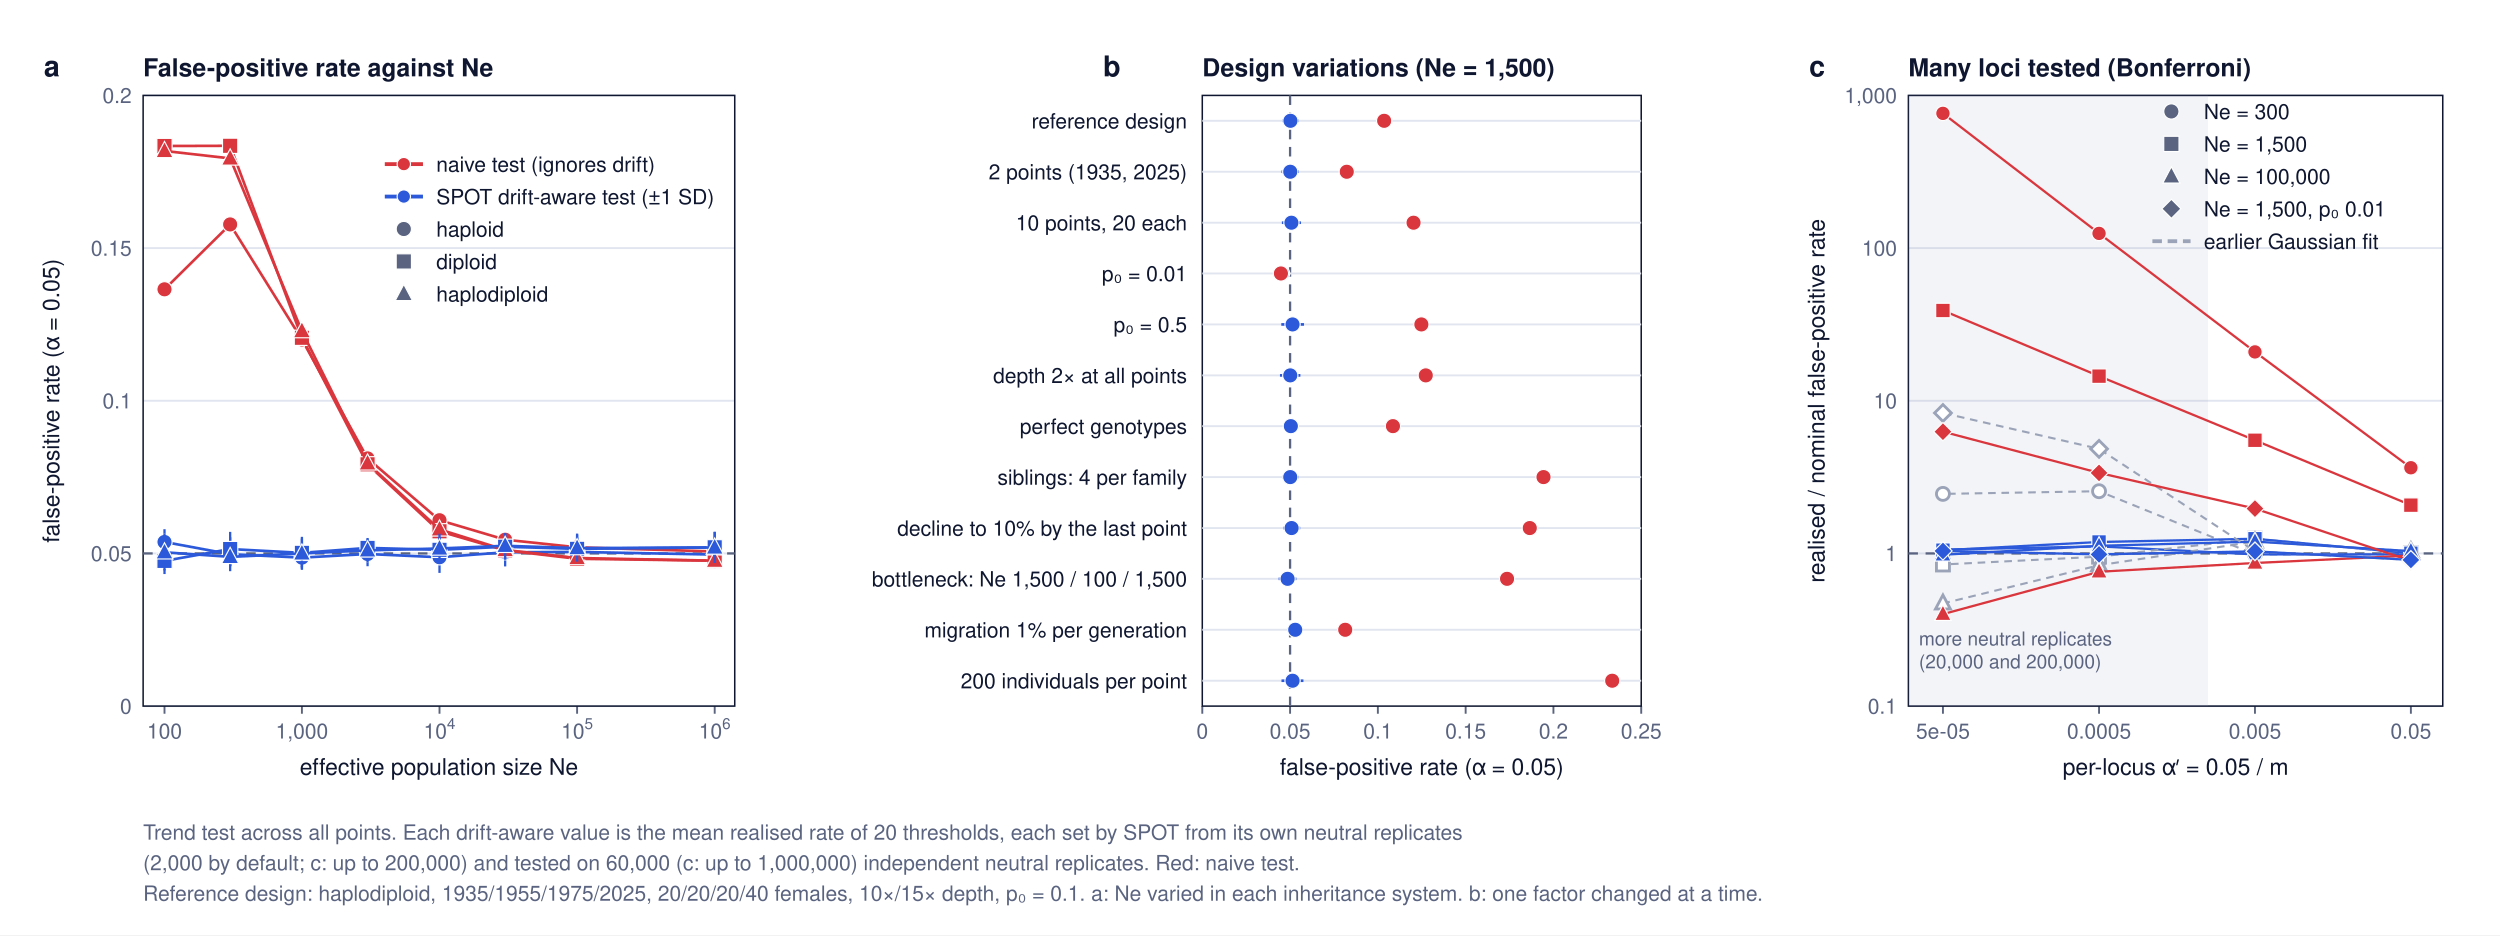
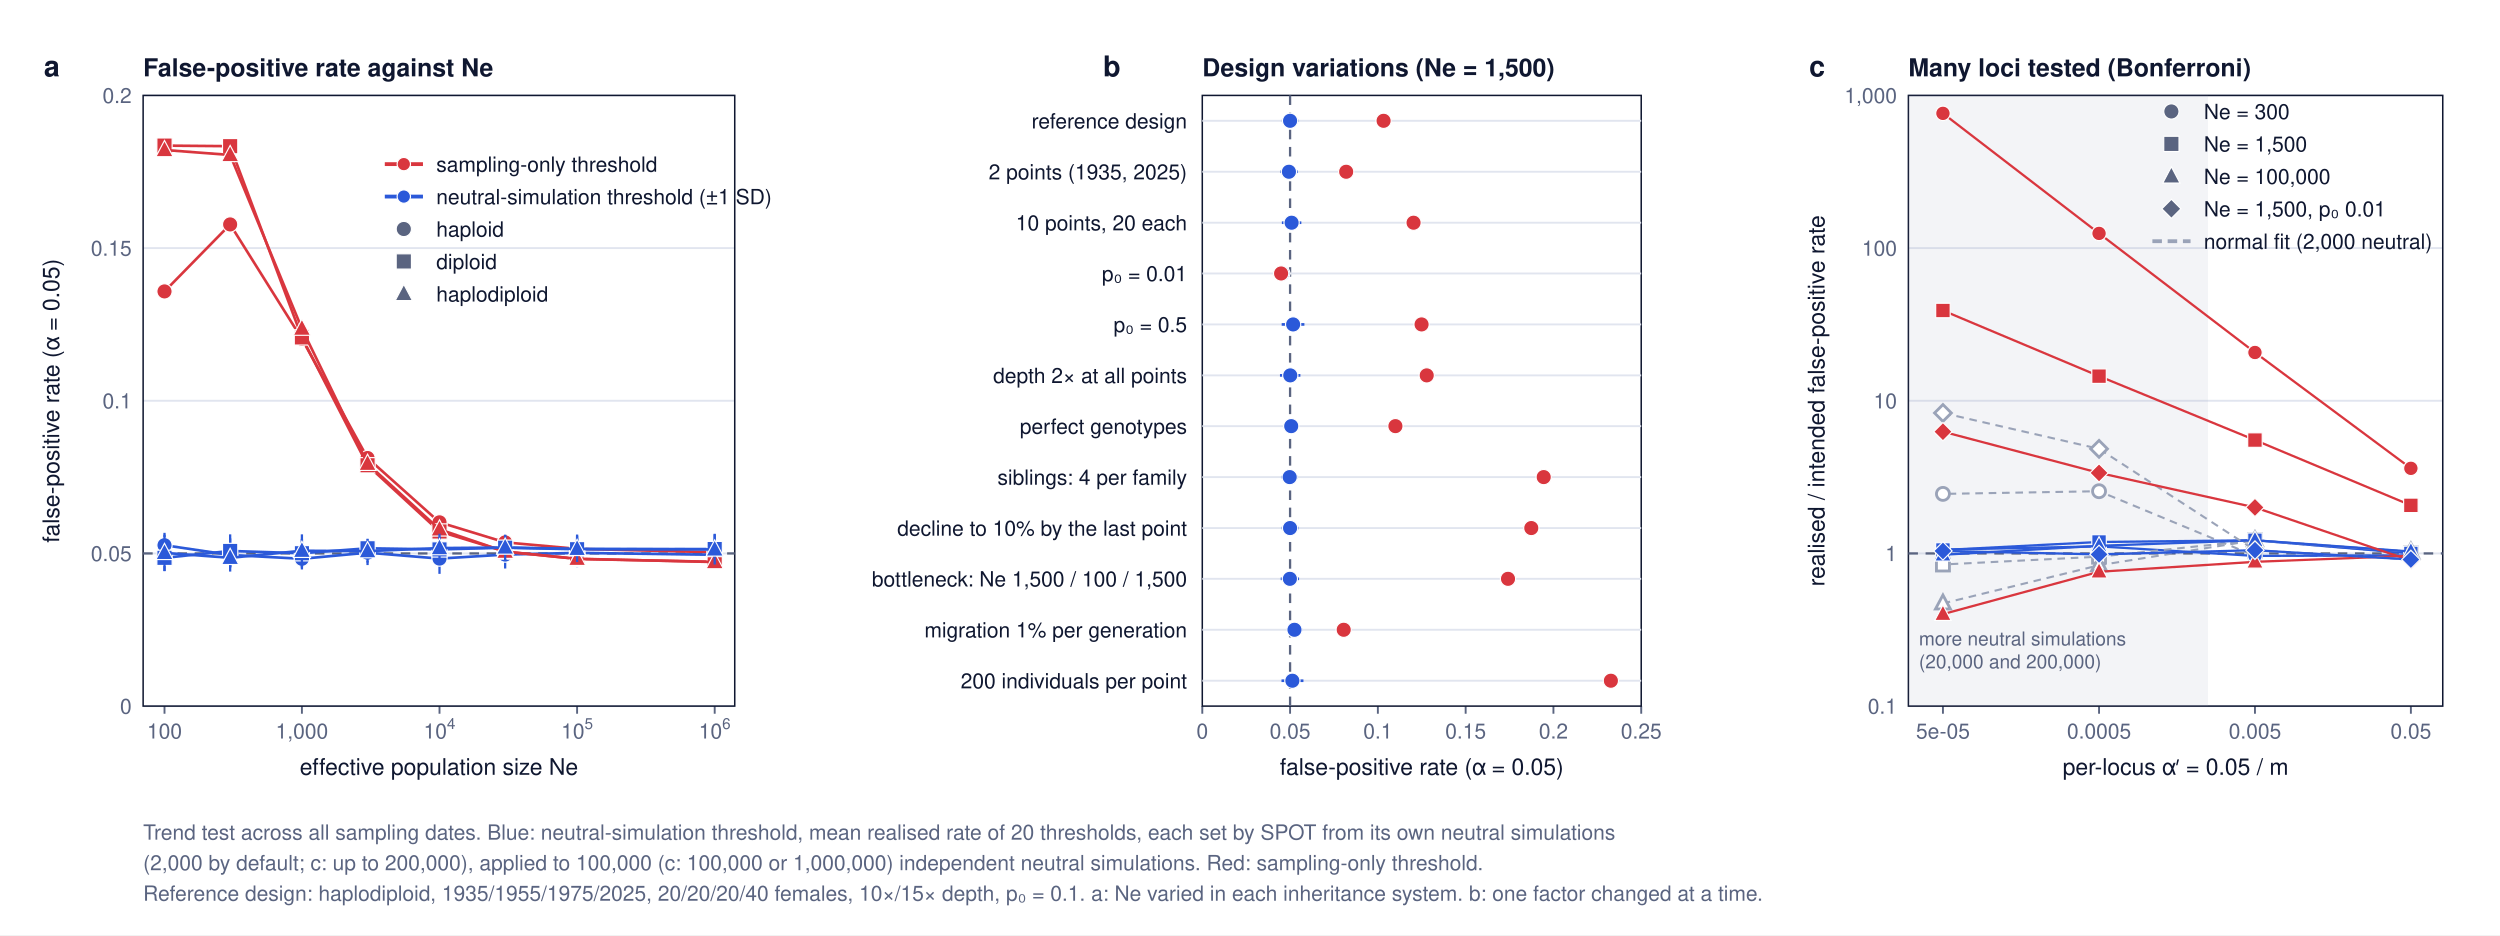
<svg xmlns="http://www.w3.org/2000/svg" width="1310" height="490" viewBox="0 0 1310 490" font-family="Helvetica,Arial,sans-serif">
  <defs>
    <g id="m0">
      <circle r="4" fill="#D9363E" stroke="#fff" stroke-width="0.6" />
    </g>
    <g id="m1">
      <circle r="4" fill="#2B59D9" stroke="#fff" stroke-width="0.6" />
    </g>
    <g id="m2">
      <rect x="-4" y="-4" width="8" height="8" fill="#D9363E" stroke="#fff" stroke-width="0.6" />
    </g>
    <g id="m3">
      <rect x="-4" y="-4" width="8" height="8" fill="#2B59D9" stroke="#fff" stroke-width="0.6" />
    </g>
    <g id="m4">
      <path d="M0 -5L4.5 3.5H-4.5Z" fill="#D9363E" stroke="#fff" stroke-width="0.6" />
    </g>
    <g id="m5">
      <path d="M0 -5L4.5 3.5H-4.5Z" fill="#2B59D9" stroke="#fff" stroke-width="0.6" />
    </g>
    <g id="m6">
      <circle r="3.5" fill="#D9363E" stroke="#fff" stroke-width="0.6" />
    </g>
    <g id="m7">
      <circle r="3.5" fill="#2B59D9" stroke="#fff" stroke-width="0.6" />
    </g>
    <g id="m8">
      <circle r="4" fill="#5A6480" stroke="#fff" stroke-width="0.6" />
    </g>
    <g id="m9">
      <rect x="-4" y="-4" width="8" height="8" fill="#5A6480" stroke="#fff" stroke-width="0.6" />
    </g>
    <g id="m10">
      <path d="M0 -5L4.5 3.5H-4.5Z" fill="#5A6480" stroke="#fff" stroke-width="0.6" />
    </g>
    <g id="m11">
      <circle r="3.4" fill="#fff" stroke="#9AA3B8" stroke-width="1.5" />
    </g>
    <g id="m12">
      <circle r="3.8" fill="#D9363E" stroke="#fff" stroke-width="0.6" />
    </g>
    <g id="m13">
      <circle r="3.8" fill="#2B59D9" stroke="#fff" stroke-width="0.6" />
    </g>
    <g id="m14">
      <rect x="-3.4" y="-3.4" width="6.8" height="6.8" fill="#fff" stroke="#9AA3B8" stroke-width="1.5" />
    </g>
    <g id="m15">
      <rect x="-3.8" y="-3.8" width="7.6" height="7.6" fill="#D9363E" stroke="#fff" stroke-width="0.6" />
    </g>
    <g id="m16">
      <rect x="-3.8" y="-3.8" width="7.6" height="7.6" fill="#2B59D9" stroke="#fff" stroke-width="0.6" />
    </g>
    <g id="m17">
      <path d="M0 -4.4L3.9 2.9H-3.9Z" fill="#fff" stroke="#9AA3B8" stroke-width="1.5" />
    </g>
    <g id="m18">
      <path d="M0 -4.8L4.3 3.3H-4.3Z" fill="#D9363E" stroke="#fff" stroke-width="0.6" />
    </g>
    <g id="m19">
      <path d="M0 -4.8L4.3 3.3H-4.3Z" fill="#2B59D9" stroke="#fff" stroke-width="0.6" />
    </g>
    <g id="m20">
      <path d="M0 -4.4L4.4 0L0 4.4L-4.4 0Z" fill="#fff" stroke="#9AA3B8" stroke-width="1.5" />
    </g>
    <g id="m21">
      <path d="M0 -4.8L4.8 0L0 4.8L-4.8 0Z" fill="#D9363E" stroke="#fff" stroke-width="0.6" />
    </g>
    <g id="m22">
      <path d="M0 -4.8L4.8 0L0 4.8L-4.8 0Z" fill="#2B59D9" stroke="#fff" stroke-width="0.6" />
    </g>
    <g id="m23">
      <path d="M0 -5L5 0L0 5L-5 0Z" fill="#5A6480" stroke="#fff" stroke-width="0.6" />
    </g>
  </defs>
  <rect width="1310" height="490" fill="#fff" />
  <text x="75.0" y="40.0" font-size="13" text-anchor="start" fill="#0F1730" font-weight="600">False-positive rate against Ne</text>
  <text x="23.0" y="40.0" font-size="15" text-anchor="start" fill="#0F1730" font-weight="700">a</text>
  <line x1="75" x2="385" y1="370.0" y2="370.0" stroke="#E1E5EF" />
  <text x="69" y="374.0" font-size="11" text-anchor="end" fill="#5A6480">0</text>
  <line x1="75" x2="385" y1="290.0" y2="290.0" stroke="#E1E5EF" />
  <text x="69" y="294.0" font-size="11" text-anchor="end" fill="#5A6480">0.05</text>
  <line x1="75" x2="385" y1="210.0" y2="210.0" stroke="#E1E5EF" />
  <text x="69" y="214.0" font-size="11" text-anchor="end" fill="#5A6480">0.1</text>
  <line x1="75" x2="385" y1="130.0" y2="130.0" stroke="#E1E5EF" />
  <text x="69" y="134.0" font-size="11" text-anchor="end" fill="#5A6480">0.15</text>
  <line x1="75" x2="385" y1="50.0" y2="50.0" stroke="#E1E5EF" />
  <text x="69" y="54.0" font-size="11" text-anchor="end" fill="#5A6480">0.2</text>
  <line x1="86.2" x2="86.2" y1="370" y2="374" stroke="#5A6480" />
  <text x="86.2" y="387" font-size="11" text-anchor="middle" fill="#5A6480">100</text>
  <line x1="158.2" x2="158.2" y1="370" y2="374" stroke="#5A6480" />
  <text x="158.2" y="387" font-size="11" text-anchor="middle" fill="#5A6480">1,000</text>
  <line x1="230.3" x2="230.3" y1="370" y2="374" stroke="#5A6480" />
  <text x="230.3" y="387" font-size="11" text-anchor="middle" fill="#5A6480">10<tspan dy="-5" font-size="8">4</tspan>
  </text>
  <line x1="302.4" x2="302.4" y1="370" y2="374" stroke="#5A6480" />
  <text x="302.4" y="387" font-size="11" text-anchor="middle" fill="#5A6480">10<tspan dy="-5" font-size="8">5</tspan>
  </text>
  <line x1="374.5" x2="374.5" y1="370" y2="374" stroke="#5A6480" />
  <text x="374.5" y="387" font-size="11" text-anchor="middle" fill="#5A6480">10<tspan dy="-5" font-size="8">6</tspan>
  </text>
  <rect x="75" y="50" width="310" height="320" fill="none" stroke="#0F1730" stroke-width=".8" />
  <text x="230.0" y="406.0" font-size="12" text-anchor="middle" fill="#0F1730">effective population size Ne</text>
  <text x="31.0" y="210.0" font-size="12" text-anchor="middle" fill="#0F1730" transform="rotate(-90 31.0 210.0)">false-positive rate (α = 0.05)</text>
  <path d="M75.0 290.0L385.0 290.0" fill="none" stroke="#5A6480" stroke-width="1.2" stroke-dasharray="5 4" stroke-opacity="1" />
-   <path d="M86.2 151.6L120.6 117.6L158.2 177.9L192.6 240.2L230.3 272.6L264.7 282.8L302.4 286.8L374.5 289.0" fill="none" stroke="#D9363E" stroke-width="1.4" stroke-opacity="1" />
-   <use href="#m0" x="86.2" y="151.6" />
+   <path d="M86.2 152.7L120.6 117.6L158.2 177.6L192.6 240.0L230.3 273.7L264.7 284.2L302.4 287.6L374.5 289.4" fill="none" stroke="#D9363E" stroke-width="1.4" stroke-opacity="1" />
+   <use href="#m0" x="86.2" y="152.7" />
  <use href="#m0" x="120.6" y="117.6" />
-   <use href="#m0" x="158.2" y="177.9" />
-   <use href="#m0" x="192.6" y="240.2" />
-   <use href="#m0" x="230.3" y="272.6" />
-   <use href="#m0" x="264.7" y="282.8" />
-   <use href="#m0" x="302.4" y="286.8" />
-   <use href="#m0" x="374.5" y="289.0" />
-   <line x1="86.2" x2="86.2" y1="290.6" y2="277.3" stroke="#2B59D9" stroke-width="1.2" />
-   <line x1="120.6" x2="120.6" y1="299.3" y2="281.5" stroke="#2B59D9" stroke-width="1.2" />
-   <line x1="158.2" x2="158.2" y1="298.0" y2="286.5" stroke="#2B59D9" stroke-width="1.2" />
-   <line x1="192.6" x2="192.6" y1="296.7" y2="284.0" stroke="#2B59D9" stroke-width="1.2" />
-   <line x1="230.3" x2="230.3" y1="300.2" y2="283.9" stroke="#2B59D9" stroke-width="1.2" />
-   <line x1="264.7" x2="264.7" y1="296.8" y2="282.0" stroke="#2B59D9" stroke-width="1.2" />
-   <line x1="302.4" x2="302.4" y1="296.8" y2="281.6" stroke="#2B59D9" stroke-width="1.2" />
-   <line x1="374.5" x2="374.5" y1="298.0" y2="283.2" stroke="#2B59D9" stroke-width="1.2" />
-   <path d="M86.2 284.0L120.6 290.4L158.2 292.2L192.6 290.3L230.3 292.0L264.7 289.4L302.4 289.2L374.5 290.6" fill="none" stroke="#2B59D9" stroke-width="1.4" stroke-opacity="1" />
-   <use href="#m1" x="86.2" y="284.0" />
-   <use href="#m1" x="120.6" y="290.4" />
-   <use href="#m1" x="158.2" y="292.2" />
-   <use href="#m1" x="192.6" y="290.3" />
-   <use href="#m1" x="230.3" y="292.0" />
-   <use href="#m1" x="264.7" y="289.4" />
-   <use href="#m1" x="302.4" y="289.2" />
-   <use href="#m1" x="374.5" y="290.6" />
-   <path d="M86.2 76.5L120.6 76.4L158.2 177.0L192.6 243.3L230.3 278.4L264.7 288.4L302.4 292.8L374.5 293.8" fill="none" stroke="#D9363E" stroke-width="1.4" stroke-opacity="1" />
-   <use href="#m2" x="86.2" y="76.5" />
-   <use href="#m2" x="120.6" y="76.4" />
-   <use href="#m2" x="158.2" y="177.0" />
-   <use href="#m2" x="192.6" y="243.3" />
-   <use href="#m2" x="230.3" y="278.4" />
-   <use href="#m2" x="264.7" y="288.4" />
-   <use href="#m2" x="302.4" y="292.8" />
-   <use href="#m2" x="374.5" y="293.8" />
-   <line x1="86.2" x2="86.2" y1="300.8" y2="287.0" stroke="#2B59D9" stroke-width="1.2" />
-   <line x1="120.6" x2="120.6" y1="296.7" y2="278.7" stroke="#2B59D9" stroke-width="1.2" />
-   <line x1="158.2" x2="158.2" y1="297.2" y2="282.2" stroke="#2B59D9" stroke-width="1.2" />
-   <line x1="192.6" x2="192.6" y1="292.2" y2="281.9" stroke="#2B59D9" stroke-width="1.2" />
-   <line x1="230.3" x2="230.3" y1="295.4" y2="280.8" stroke="#2B59D9" stroke-width="1.2" />
-   <line x1="264.7" x2="264.7" y1="293.3" y2="279.7" stroke="#2B59D9" stroke-width="1.2" />
-   <line x1="302.4" x2="302.4" y1="295.5" y2="279.6" stroke="#2B59D9" stroke-width="1.2" />
-   <line x1="374.5" x2="374.5" y1="294.9" y2="278.6" stroke="#2B59D9" stroke-width="1.2" />
-   <path d="M86.2 293.9L120.6 287.7L158.2 289.7L192.6 287.1L230.3 288.1L264.7 286.5L302.4 287.6L374.5 286.8" fill="none" stroke="#2B59D9" stroke-width="1.4" stroke-opacity="1" />
-   <use href="#m3" x="86.2" y="293.9" />
-   <use href="#m3" x="120.6" y="287.7" />
-   <use href="#m3" x="158.2" y="289.7" />
-   <use href="#m3" x="192.6" y="287.1" />
-   <use href="#m3" x="230.3" y="288.1" />
-   <use href="#m3" x="264.7" y="286.5" />
-   <use href="#m3" x="302.4" y="287.6" />
-   <use href="#m3" x="374.5" y="286.8" />
-   <path d="M86.2 79.1L120.6 83.0L158.2 173.5L192.6 242.8L230.3 277.4L264.7 288.2L302.4 292.4L374.5 293.8" fill="none" stroke="#D9363E" stroke-width="1.4" stroke-opacity="1" />
-   <use href="#m4" x="86.2" y="79.1" />
-   <use href="#m4" x="120.6" y="83.0" />
-   <use href="#m4" x="158.2" y="173.5" />
-   <use href="#m4" x="192.6" y="242.8" />
+   <use href="#m0" x="158.2" y="177.6" />
+   <use href="#m0" x="192.6" y="240.0" />
+   <use href="#m0" x="230.3" y="273.7" />
+   <use href="#m0" x="264.7" y="284.2" />
+   <use href="#m0" x="302.4" y="287.6" />
+   <use href="#m0" x="374.5" y="289.4" />
+   <line x1="86.2" x2="86.2" y1="292.2" y2="279.2" stroke="#2B59D9" stroke-width="1.2" />
+   <line x1="120.6" x2="120.6" y1="299.5" y2="282.1" stroke="#2B59D9" stroke-width="1.2" />
+   <line x1="158.2" x2="158.2" y1="298.4" y2="287.2" stroke="#2B59D9" stroke-width="1.2" />
+   <line x1="192.6" x2="192.6" y1="296.1" y2="283.1" stroke="#2B59D9" stroke-width="1.2" />
+   <line x1="230.3" x2="230.3" y1="300.7" y2="284.6" stroke="#2B59D9" stroke-width="1.2" />
+   <line x1="264.7" x2="264.7" y1="297.9" y2="283.3" stroke="#2B59D9" stroke-width="1.2" />
+   <line x1="302.4" x2="302.4" y1="297.2" y2="282.1" stroke="#2B59D9" stroke-width="1.2" />
+   <line x1="374.5" x2="374.5" y1="298.1" y2="283.4" stroke="#2B59D9" stroke-width="1.2" />
+   <path d="M86.2 285.7L120.6 290.8L158.2 292.8L192.6 289.6L230.3 292.7L264.7 290.6L302.4 289.7L374.5 290.7" fill="none" stroke="#2B59D9" stroke-width="1.4" stroke-opacity="1" />
+   <use href="#m1" x="86.2" y="285.7" />
+   <use href="#m1" x="120.6" y="290.8" />
+   <use href="#m1" x="158.2" y="292.8" />
+   <use href="#m1" x="192.6" y="289.6" />
+   <use href="#m1" x="230.3" y="292.7" />
+   <use href="#m1" x="264.7" y="290.6" />
+   <use href="#m1" x="302.4" y="289.7" />
+   <use href="#m1" x="374.5" y="290.7" />
+   <path d="M86.2 76.3L120.6 76.6L158.2 176.8L192.6 243.8L230.3 278.5L264.7 289.0L302.4 292.9L374.5 294.4" fill="none" stroke="#D9363E" stroke-width="1.4" stroke-opacity="1" />
+   <use href="#m2" x="86.2" y="76.3" />
+   <use href="#m2" x="120.6" y="76.6" />
+   <use href="#m2" x="158.2" y="176.8" />
+   <use href="#m2" x="192.6" y="243.8" />
+   <use href="#m2" x="230.3" y="278.5" />
+   <use href="#m2" x="264.7" y="289.0" />
+   <use href="#m2" x="302.4" y="292.9" />
+   <use href="#m2" x="374.5" y="294.4" />
+   <line x1="86.2" x2="86.2" y1="299.3" y2="285.3" stroke="#2B59D9" stroke-width="1.2" />
+   <line x1="120.6" x2="120.6" y1="297.4" y2="280.0" stroke="#2B59D9" stroke-width="1.2" />
+   <line x1="158.2" x2="158.2" y1="297.4" y2="282.4" stroke="#2B59D9" stroke-width="1.2" />
+   <line x1="192.6" x2="192.6" y1="292.4" y2="282.3" stroke="#2B59D9" stroke-width="1.2" />
+   <line x1="230.3" x2="230.3" y1="295.0" y2="280.8" stroke="#2B59D9" stroke-width="1.2" />
+   <line x1="264.7" x2="264.7" y1="293.6" y2="280.3" stroke="#2B59D9" stroke-width="1.2" />
+   <line x1="302.4" x2="302.4" y1="295.5" y2="280.1" stroke="#2B59D9" stroke-width="1.2" />
+   <line x1="374.5" x2="374.5" y1="295.7" y2="279.7" stroke="#2B59D9" stroke-width="1.2" />
+   <path d="M86.2 292.3L120.6 288.7L158.2 289.9L192.6 287.3L230.3 287.9L264.7 287.0L302.4 287.8L374.5 287.7" fill="none" stroke="#2B59D9" stroke-width="1.4" stroke-opacity="1" />
+   <use href="#m3" x="86.2" y="292.3" />
+   <use href="#m3" x="120.6" y="288.7" />
+   <use href="#m3" x="158.2" y="289.9" />
+   <use href="#m3" x="192.6" y="287.3" />
+   <use href="#m3" x="230.3" y="287.9" />
+   <use href="#m3" x="264.7" y="287.0" />
+   <use href="#m3" x="302.4" y="287.8" />
+   <use href="#m3" x="374.5" y="287.7" />
+   <path d="M86.2 78.6L120.6 81.2L158.2 172.2L192.6 243.0L230.3 277.4L264.7 289.1L302.4 292.8L374.5 294.5" fill="none" stroke="#D9363E" stroke-width="1.4" stroke-opacity="1" />
+   <use href="#m4" x="86.2" y="78.6" />
+   <use href="#m4" x="120.6" y="81.2" />
+   <use href="#m4" x="158.2" y="172.2" />
+   <use href="#m4" x="192.6" y="243.0" />
  <use href="#m4" x="230.3" y="277.4" />
-   <use href="#m4" x="264.7" y="288.2" />
-   <use href="#m4" x="302.4" y="292.4" />
-   <use href="#m4" x="374.5" y="293.8" />
-   <line x1="86.2" x2="86.2" y1="298.9" y2="279.8" stroke="#2B59D9" stroke-width="1.2" />
-   <line x1="120.6" x2="120.6" y1="296.7" y2="286.9" stroke="#2B59D9" stroke-width="1.2" />
-   <line x1="158.2" x2="158.2" y1="298.6" y2="281.3" stroke="#2B59D9" stroke-width="1.2" />
-   <line x1="192.6" x2="192.6" y1="294.5" y2="282.4" stroke="#2B59D9" stroke-width="1.2" />
-   <line x1="230.3" x2="230.3" y1="295.2" y2="279.7" stroke="#2B59D9" stroke-width="1.2" />
-   <line x1="264.7" x2="264.7" y1="292.7" y2="279.3" stroke="#2B59D9" stroke-width="1.2" />
-   <line x1="302.4" x2="302.4" y1="294.3" y2="280.1" stroke="#2B59D9" stroke-width="1.2" />
-   <line x1="374.5" x2="374.5" y1="295.0" y2="278.8" stroke="#2B59D9" stroke-width="1.2" />
-   <path d="M86.2 289.4L120.6 291.8L158.2 290.0L192.6 288.4L230.3 287.4L264.7 286.0L302.4 287.2L374.5 286.9" fill="none" stroke="#2B59D9" stroke-width="1.4" stroke-opacity="1" />
-   <use href="#m5" x="86.2" y="289.4" />
-   <use href="#m5" x="120.6" y="291.8" />
-   <use href="#m5" x="158.2" y="290.0" />
-   <use href="#m5" x="192.6" y="288.4" />
-   <use href="#m5" x="230.3" y="287.4" />
-   <use href="#m5" x="264.7" y="286.0" />
-   <use href="#m5" x="302.4" y="287.2" />
-   <use href="#m5" x="374.5" y="286.9" />
+   <use href="#m4" x="264.7" y="289.1" />
+   <use href="#m4" x="302.4" y="292.8" />
+   <use href="#m4" x="374.5" y="294.5" />
+   <line x1="86.2" x2="86.2" y1="299.2" y2="280.2" stroke="#2B59D9" stroke-width="1.2" />
+   <line x1="120.6" x2="120.6" y1="297.2" y2="287.4" stroke="#2B59D9" stroke-width="1.2" />
+   <line x1="158.2" x2="158.2" y1="297.2" y2="280.0" stroke="#2B59D9" stroke-width="1.2" />
+   <line x1="192.6" x2="192.6" y1="294.8" y2="282.7" stroke="#2B59D9" stroke-width="1.2" />
+   <line x1="230.3" x2="230.3" y1="294.7" y2="279.7" stroke="#2B59D9" stroke-width="1.2" />
+   <line x1="264.7" x2="264.7" y1="293.5" y2="280.2" stroke="#2B59D9" stroke-width="1.2" />
+   <line x1="302.4" x2="302.4" y1="294.5" y2="280.7" stroke="#2B59D9" stroke-width="1.2" />
+   <line x1="374.5" x2="374.5" y1="295.8" y2="280.0" stroke="#2B59D9" stroke-width="1.2" />
+   <path d="M86.2 289.7L120.6 292.3L158.2 288.6L192.6 288.8L230.3 287.2L264.7 286.9L302.4 287.6L374.5 287.9" fill="none" stroke="#2B59D9" stroke-width="1.4" stroke-opacity="1" />
+   <use href="#m5" x="86.2" y="289.7" />
+   <use href="#m5" x="120.6" y="292.3" />
+   <use href="#m5" x="158.2" y="288.6" />
+   <use href="#m5" x="192.6" y="288.8" />
+   <use href="#m5" x="230.3" y="287.2" />
+   <use href="#m5" x="264.7" y="286.9" />
+   <use href="#m5" x="302.4" y="287.6" />
+   <use href="#m5" x="374.5" y="287.9" />
  <line x1="201.634" x2="221.634" y1="86" y2="86" stroke="#D9363E" stroke-width="2" />
  <use href="#m6" x="211.6" y="86.0" />
-   <text x="228.6" y="90.0" font-size="11" text-anchor="start" fill="#0F1730">naive test (ignores drift)</text>
+   <text x="228.6" y="90.0" font-size="11" text-anchor="start" fill="#0F1730">sampling-only threshold</text>
  <line x1="201.634" x2="221.634" y1="103" y2="103" stroke="#2B59D9" stroke-width="2" />
  <use href="#m7" x="211.6" y="103.0" />
-   <text x="228.6" y="107.0" font-size="11" text-anchor="start" fill="#0F1730">SPOT drift-aware test (±1 SD)</text>
+   <text x="228.6" y="107.0" font-size="11" text-anchor="start" fill="#0F1730">neutral-simulation threshold (±1 SD)</text>
  <use href="#m8" x="211.6" y="120.0" />
  <text x="228.6" y="124.0" font-size="11" text-anchor="start" fill="#0F1730">haploid</text>
  <use href="#m9" x="211.6" y="137.0" />
  <text x="228.6" y="141.0" font-size="11" text-anchor="start" fill="#0F1730">diploid</text>
  <use href="#m10" x="211.6" y="154.0" />
  <text x="228.6" y="158.0" font-size="11" text-anchor="start" fill="#0F1730">haplodiploid</text>
  <text x="630.0" y="40.0" font-size="13" text-anchor="start" fill="#0F1730" font-weight="600">Design variations (Ne = 1,500)</text>
  <text x="578.0" y="40.0" font-size="15" text-anchor="start" fill="#0F1730" font-weight="700">b</text>
  <line x1="630.0" x2="630.0" y1="370" y2="374" stroke="#5A6480" />
  <text x="630.0" y="387" font-size="11" text-anchor="middle" fill="#5A6480">0</text>
  <line x1="676.0" x2="676.0" y1="370" y2="374" stroke="#5A6480" />
  <text x="676.0" y="387" font-size="11" text-anchor="middle" fill="#5A6480">0.05</text>
  <line x1="722.0" x2="722.0" y1="370" y2="374" stroke="#5A6480" />
  <text x="722.0" y="387" font-size="11" text-anchor="middle" fill="#5A6480">0.1</text>
  <line x1="768.0" x2="768.0" y1="370" y2="374" stroke="#5A6480" />
  <text x="768.0" y="387" font-size="11" text-anchor="middle" fill="#5A6480">0.15</text>
  <line x1="814.0" x2="814.0" y1="370" y2="374" stroke="#5A6480" />
  <text x="814.0" y="387" font-size="11" text-anchor="middle" fill="#5A6480">0.2</text>
  <line x1="860.0" x2="860.0" y1="370" y2="374" stroke="#5A6480" />
  <text x="860.0" y="387" font-size="11" text-anchor="middle" fill="#5A6480">0.25</text>
  <rect x="630" y="50" width="230" height="320" fill="none" stroke="#0F1730" stroke-width=".8" />
  <text x="745.0" y="406.0" font-size="12" text-anchor="middle" fill="#0F1730">false-positive rate (α = 0.05)</text>
  <path d="M676.0 370.0L676.0 50.0" fill="none" stroke="#5A6480" stroke-width="1.2" stroke-dasharray="5 4" stroke-opacity="1" />
  <line x1="630" x2="860" y1="63.3" y2="63.3" stroke="#E1E5EF" />
  <text x="622.0" y="67.3" font-size="11" text-anchor="end" fill="#0F1730">reference design</text>
-   <line x1="671.9" x2="680.6" y1="63.3" y2="63.3" stroke="#2B59D9" stroke-width="1.4" />
-   <use href="#m1" x="676.2" y="63.3" />
-   <use href="#m0" x="725.3" y="63.3" />
+   <line x1="671.7" x2="680.3" y1="63.3" y2="63.3" stroke="#2B59D9" stroke-width="1.4" />
+   <use href="#m1" x="676.0" y="63.3" />
+   <use href="#m0" x="725.0" y="63.3" />
  <line x1="630" x2="860" y1="90.0" y2="90.0" stroke="#E1E5EF" />
  <text x="622.0" y="94.0" font-size="11" text-anchor="end" fill="#0F1730">2 points (1935, 2025)</text>
-   <line x1="671.5" x2="680.6" y1="90.0" y2="90.0" stroke="#2B59D9" stroke-width="1.4" />
-   <use href="#m1" x="676.1" y="90.0" />
-   <use href="#m0" x="705.7" y="90.0" />
+   <line x1="670.9" x2="680.0" y1="90.0" y2="90.0" stroke="#2B59D9" stroke-width="1.4" />
+   <use href="#m1" x="675.4" y="90.0" />
+   <use href="#m0" x="705.4" y="90.0" />
  <line x1="630" x2="860" y1="116.7" y2="116.7" stroke="#E1E5EF" />
  <text x="622.0" y="120.7" font-size="11" text-anchor="end" fill="#0F1730">10 points, 20 each</text>
-   <line x1="671.7" x2="681.7" y1="116.7" y2="116.7" stroke="#2B59D9" stroke-width="1.4" />
-   <use href="#m1" x="676.7" y="116.7" />
+   <line x1="671.7" x2="681.9" y1="116.7" y2="116.7" stroke="#2B59D9" stroke-width="1.4" />
+   <use href="#m1" x="676.8" y="116.7" />
  <use href="#m0" x="740.7" y="116.7" />
  <line x1="630" x2="860" y1="143.3" y2="143.3" stroke="#E1E5EF" />
  <text x="622.0" y="147.3" font-size="11" text-anchor="end" fill="#0F1730">p₀ = 0.01</text>
-   <line x1="668.2" x2="675.4" y1="143.3" y2="143.3" stroke="#2B59D9" stroke-width="1.4" />
-   <use href="#m1" x="671.8" y="143.3" />
-   <use href="#m0" x="671.2" y="143.3" />
+   <line x1="668.3" x2="675.5" y1="143.3" y2="143.3" stroke="#2B59D9" stroke-width="1.4" />
+   <use href="#m1" x="671.9" y="143.3" />
+   <use href="#m0" x="671.3" y="143.3" />
  <line x1="630" x2="860" y1="170.0" y2="170.0" stroke="#E1E5EF" />
  <text x="622.0" y="174.0" font-size="11" text-anchor="end" fill="#0F1730">p₀ = 0.5</text>
-   <line x1="671.4" x2="683.3" y1="170.0" y2="170.0" stroke="#2B59D9" stroke-width="1.4" />
-   <use href="#m1" x="677.3" y="170.0" />
-   <use href="#m0" x="744.8" y="170.0" />
+   <line x1="671.6" x2="683.5" y1="170.0" y2="170.0" stroke="#2B59D9" stroke-width="1.4" />
+   <use href="#m1" x="677.6" y="170.0" />
+   <use href="#m0" x="744.9" y="170.0" />
  <line x1="630" x2="860" y1="196.7" y2="196.7" stroke="#E1E5EF" />
  <text x="622.0" y="200.7" font-size="11" text-anchor="end" fill="#0F1730">depth 2× at all points</text>
  <line x1="670.7" x2="681.4" y1="196.7" y2="196.7" stroke="#2B59D9" stroke-width="1.4" />
  <use href="#m1" x="676.1" y="196.7" />
-   <use href="#m0" x="747.1" y="196.7" />
+   <use href="#m0" x="747.6" y="196.7" />
  <line x1="630" x2="860" y1="223.3" y2="223.3" stroke="#E1E5EF" />
  <text x="622.0" y="227.3" font-size="11" text-anchor="end" fill="#0F1730">perfect genotypes</text>
-   <line x1="672.7" x2="680.1" y1="223.3" y2="223.3" stroke="#2B59D9" stroke-width="1.4" />
-   <use href="#m1" x="676.4" y="223.3" />
-   <use href="#m0" x="729.9" y="223.3" />
+   <line x1="673.0" x2="680.2" y1="223.3" y2="223.3" stroke="#2B59D9" stroke-width="1.4" />
+   <use href="#m1" x="676.6" y="223.3" />
+   <use href="#m0" x="731.2" y="223.3" />
  <line x1="630" x2="860" y1="250.0" y2="250.0" stroke="#E1E5EF" />
  <text x="622.0" y="254.0" font-size="11" text-anchor="end" fill="#0F1730">siblings: 4 per family</text>
-   <line x1="671.8" x2="680.4" y1="250.0" y2="250.0" stroke="#2B59D9" stroke-width="1.4" />
-   <use href="#m1" x="676.1" y="250.0" />
-   <use href="#m0" x="808.8" y="250.0" />
+   <line x1="671.5" x2="680.1" y1="250.0" y2="250.0" stroke="#2B59D9" stroke-width="1.4" />
+   <use href="#m1" x="675.8" y="250.0" />
+   <use href="#m0" x="808.9" y="250.0" />
  <line x1="630" x2="860" y1="276.7" y2="276.7" stroke="#E1E5EF" />
  <text x="622.0" y="280.7" font-size="11" text-anchor="end" fill="#0F1730">decline to 10% by the last point</text>
-   <line x1="672.3" x2="681.3" y1="276.7" y2="276.7" stroke="#2B59D9" stroke-width="1.4" />
-   <use href="#m1" x="676.8" y="276.7" />
-   <use href="#m0" x="801.6" y="276.7" />
+   <line x1="671.6" x2="680.4" y1="276.7" y2="276.7" stroke="#2B59D9" stroke-width="1.4" />
+   <use href="#m1" x="676.0" y="276.7" />
+   <use href="#m0" x="802.4" y="276.7" />
  <line x1="630" x2="860" y1="303.3" y2="303.3" stroke="#E1E5EF" />
  <text x="622.0" y="307.3" font-size="11" text-anchor="end" fill="#0F1730">bottleneck: Ne 1,500 / 100 / 1,500</text>
-   <line x1="670.0" x2="679.3" y1="303.3" y2="303.3" stroke="#2B59D9" stroke-width="1.4" />
-   <use href="#m1" x="674.7" y="303.3" />
-   <use href="#m0" x="789.7" y="303.3" />
+   <line x1="671.1" x2="680.7" y1="303.3" y2="303.3" stroke="#2B59D9" stroke-width="1.4" />
+   <use href="#m1" x="675.9" y="303.3" />
+   <use href="#m0" x="790.2" y="303.3" />
  <line x1="630" x2="860" y1="330.0" y2="330.0" stroke="#E1E5EF" />
  <text x="622.0" y="334.0" font-size="11" text-anchor="end" fill="#0F1730">migration 1% per generation</text>
-   <line x1="674.6" x2="682.8" y1="330.0" y2="330.0" stroke="#2B59D9" stroke-width="1.4" />
-   <use href="#m1" x="678.7" y="330.0" />
-   <use href="#m0" x="704.9" y="330.0" />
+   <line x1="674.3" x2="682.4" y1="330.0" y2="330.0" stroke="#2B59D9" stroke-width="1.4" />
+   <use href="#m1" x="678.3" y="330.0" />
+   <use href="#m0" x="704.1" y="330.0" />
  <line x1="630" x2="860" y1="356.7" y2="356.7" stroke="#E1E5EF" />
  <text x="622.0" y="360.7" font-size="11" text-anchor="end" fill="#0F1730">200 individuals per point</text>
  <line x1="671.5" x2="683.0" y1="356.7" y2="356.7" stroke="#2B59D9" stroke-width="1.4" />
-   <use href="#m1" x="677.3" y="356.7" />
-   <use href="#m0" x="844.8" y="356.7" />
+   <use href="#m1" x="677.2" y="356.7" />
+   <use href="#m0" x="844.1" y="356.7" />
  <text x="1000.0" y="40.0" font-size="13" text-anchor="start" fill="#0F1730" font-weight="600">Many loci tested (Bonferroni)</text>
  <text x="948.0" y="40.0" font-size="15" text-anchor="start" fill="#0F1730" font-weight="700">c</text>
  <line x1="1000" x2="1280" y1="370.0" y2="370.0" stroke="#E1E5EF" />
  <text x="994" y="374.0" font-size="11" text-anchor="end" fill="#5A6480">0.1</text>
  <line x1="1000" x2="1280" y1="290.0" y2="290.0" stroke="#E1E5EF" />
  <text x="994" y="294.0" font-size="11" text-anchor="end" fill="#5A6480">1</text>
  <line x1="1000" x2="1280" y1="210.0" y2="210.0" stroke="#E1E5EF" />
  <text x="994" y="214.0" font-size="11" text-anchor="end" fill="#5A6480">10</text>
  <line x1="1000" x2="1280" y1="130.0" y2="130.0" stroke="#E1E5EF" />
  <text x="994" y="134.0" font-size="11" text-anchor="end" fill="#5A6480">100</text>
  <line x1="1000" x2="1280" y1="50.0" y2="50.0" stroke="#E1E5EF" />
  <text x="994" y="54.0" font-size="11" text-anchor="end" fill="#5A6480">1,000</text>
  <line x1="1018.1" x2="1018.1" y1="370" y2="374" stroke="#5A6480" />
  <text x="1018.1" y="387" font-size="11" text-anchor="middle" fill="#5A6480">5e-05</text>
  <line x1="1099.9" x2="1099.9" y1="370" y2="374" stroke="#5A6480" />
  <text x="1099.9" y="387" font-size="11" text-anchor="middle" fill="#5A6480">0.0005</text>
  <line x1="1181.6" x2="1181.6" y1="370" y2="374" stroke="#5A6480" />
  <text x="1181.6" y="387" font-size="11" text-anchor="middle" fill="#5A6480">0.005</text>
  <line x1="1263.3" x2="1263.3" y1="370" y2="374" stroke="#5A6480" />
  <text x="1263.3" y="387" font-size="11" text-anchor="middle" fill="#5A6480">0.05</text>
  <rect x="1000" y="50" width="280" height="320" fill="none" stroke="#0F1730" stroke-width=".8" />
  <text x="1140.0" y="406.0" font-size="12" text-anchor="middle" fill="#0F1730">per-locus α′ = 0.05 / m</text>
-   <text x="956.0" y="210.0" font-size="12" text-anchor="middle" fill="#0F1730" transform="rotate(-90 956.0 210.0)">realised / nominal false-positive rate</text>
+   <text x="956.0" y="210.0" font-size="12" text-anchor="middle" fill="#0F1730" transform="rotate(-90 956.0 210.0)">realised / intended false-positive rate</text>
  <rect x="1000.0" y="50" width="157.0" height="320" fill="#9AA3B8" fill-opacity=".12" />
-   <text x="1005.5" y="338.2" font-size="10" text-anchor="start" fill="#5A6480">more neutral replicates</text>
+   <text x="1005.5" y="338.2" font-size="10" text-anchor="start" fill="#5A6480">more neutral simulations</text>
  <text x="1005.5" y="350.2" font-size="10" text-anchor="start" fill="#5A6480">(20,000 and 200,000)</text>
  <path d="M1000.0 290.0L1280.0 290.0" fill="none" stroke="#5A6480" stroke-width="1.2" stroke-dasharray="5 4" stroke-opacity="1" />
-   <path d="M1263.3 290.5L1181.6 290.5L1099.9 257.4L1018.1 258.8" fill="none" stroke="#9AA3B8" stroke-width="1.1" stroke-dasharray="4 3" stroke-opacity="1" />
-   <use href="#m11" x="1263.3" y="290.5" />
-   <use href="#m11" x="1181.6" y="290.5" />
+   <path d="M1263.3 291.0L1181.6 291.3L1099.9 257.4L1018.1 258.8" fill="none" stroke="#9AA3B8" stroke-width="1.1" stroke-dasharray="4 3" stroke-opacity="1" />
+   <use href="#m11" x="1263.3" y="291.0" />
+   <use href="#m11" x="1181.6" y="291.3" />
  <use href="#m11" x="1099.9" y="257.4" />
  <use href="#m11" x="1018.1" y="258.8" />
-   <path d="M1263.3 245.1L1181.6 184.4L1099.9 122.3L1018.1 59.4" fill="none" stroke="#D9363E" stroke-width="1.2" stroke-opacity="1" />
-   <use href="#m12" x="1263.3" y="245.1" />
-   <use href="#m12" x="1181.6" y="184.4" />
+   <path d="M1263.3 245.4L1181.6 184.7L1099.9 122.3L1018.1 59.4" fill="none" stroke="#D9363E" stroke-width="1.2" stroke-opacity="1" />
+   <use href="#m12" x="1263.3" y="245.4" />
+   <use href="#m12" x="1181.6" y="184.7" />
  <use href="#m12" x="1099.9" y="122.3" />
  <use href="#m12" x="1018.1" y="59.4" />
-   <path d="M1263.3 290.5L1181.6 290.5L1099.9 286.3L1018.1 288.0" fill="none" stroke="#2B59D9" stroke-width="1.2" stroke-opacity="1" />
-   <use href="#m13" x="1263.3" y="290.5" />
-   <use href="#m13" x="1181.6" y="290.5" />
+   <path d="M1263.3 291.0L1181.6 291.3L1099.9 286.3L1018.1 288.0" fill="none" stroke="#2B59D9" stroke-width="1.2" stroke-opacity="1" />
+   <use href="#m13" x="1263.3" y="291.0" />
+   <use href="#m13" x="1181.6" y="291.3" />
  <use href="#m13" x="1099.9" y="286.3" />
  <use href="#m13" x="1018.1" y="288.0" />
-   <path d="M1263.3 289.9L1181.6 282.3L1099.9 291.7L1018.1 295.8" fill="none" stroke="#9AA3B8" stroke-width="1.1" stroke-dasharray="4 3" stroke-opacity="1" />
-   <use href="#m14" x="1263.3" y="289.9" />
-   <use href="#m14" x="1181.6" y="282.3" />
+   <path d="M1263.3 290.0L1181.6 283.1L1099.9 291.7L1018.1 295.8" fill="none" stroke="#9AA3B8" stroke-width="1.1" stroke-dasharray="4 3" stroke-opacity="1" />
+   <use href="#m14" x="1263.3" y="290.0" />
+   <use href="#m14" x="1181.6" y="283.1" />
  <use href="#m14" x="1099.9" y="291.7" />
  <use href="#m14" x="1018.1" y="295.8" />
-   <path d="M1263.3 264.7L1181.6 230.7L1099.9 197.1L1018.1 162.7" fill="none" stroke="#D9363E" stroke-width="1.2" stroke-opacity="1" />
-   <use href="#m15" x="1263.3" y="264.7" />
-   <use href="#m15" x="1181.6" y="230.7" />
+   <path d="M1263.3 264.8L1181.6 230.6L1099.9 197.1L1018.1 162.7" fill="none" stroke="#D9363E" stroke-width="1.2" stroke-opacity="1" />
+   <use href="#m15" x="1263.3" y="264.8" />
+   <use href="#m15" x="1181.6" y="230.6" />
  <use href="#m15" x="1099.9" y="197.1" />
  <use href="#m15" x="1018.1" y="162.7" />
-   <path d="M1263.3 289.9L1181.6 282.3L1099.9 284.0L1018.1 288.3" fill="none" stroke="#2B59D9" stroke-width="1.2" stroke-opacity="1" />
-   <use href="#m16" x="1263.3" y="289.9" />
-   <use href="#m16" x="1181.6" y="282.3" />
+   <path d="M1263.3 290.0L1181.6 283.1L1099.9 284.0L1018.1 288.2" fill="none" stroke="#2B59D9" stroke-width="1.2" stroke-opacity="1" />
+   <use href="#m16" x="1263.3" y="290.0" />
+   <use href="#m16" x="1181.6" y="283.1" />
  <use href="#m16" x="1099.9" y="284.0" />
-   <use href="#m16" x="1018.1" y="288.3" />
-   <path d="M1263.3 288.8L1181.6 283.8L1099.9 296.2L1018.1 316.2" fill="none" stroke="#9AA3B8" stroke-width="1.1" stroke-dasharray="4 3" stroke-opacity="1" />
-   <use href="#m17" x="1263.3" y="288.8" />
-   <use href="#m17" x="1181.6" y="283.8" />
+   <use href="#m16" x="1018.1" y="288.2" />
+   <path d="M1263.3 289.0L1181.6 283.1L1099.9 296.2L1018.1 316.2" fill="none" stroke="#9AA3B8" stroke-width="1.1" stroke-dasharray="4 3" stroke-opacity="1" />
+   <use href="#m17" x="1263.3" y="289.0" />
+   <use href="#m17" x="1181.6" y="283.1" />
  <use href="#m17" x="1099.9" y="296.2" />
  <use href="#m17" x="1018.1" y="316.2" />
-   <path d="M1263.3 291.1L1181.6 295.0L1099.9 299.6L1018.1 321.8" fill="none" stroke="#D9363E" stroke-width="1.2" stroke-opacity="1" />
-   <use href="#m18" x="1263.3" y="291.1" />
-   <use href="#m18" x="1181.6" y="295.0" />
+   <path d="M1263.3 291.2L1181.6 294.4L1099.9 299.6L1018.1 321.8" fill="none" stroke="#D9363E" stroke-width="1.2" stroke-opacity="1" />
+   <use href="#m18" x="1263.3" y="291.2" />
+   <use href="#m18" x="1181.6" y="294.4" />
  <use href="#m18" x="1099.9" y="299.6" />
  <use href="#m18" x="1018.1" y="321.8" />
-   <path d="M1263.3 288.8L1181.6 283.8L1099.9 286.0L1018.1 290.7" fill="none" stroke="#2B59D9" stroke-width="1.2" stroke-opacity="1" />
-   <use href="#m19" x="1263.3" y="288.8" />
-   <use href="#m19" x="1181.6" y="283.8" />
+   <path d="M1263.3 289.0L1181.6 283.1L1099.9 286.0L1018.1 290.7" fill="none" stroke="#2B59D9" stroke-width="1.2" stroke-opacity="1" />
+   <use href="#m19" x="1263.3" y="289.0" />
+   <use href="#m19" x="1181.6" y="283.1" />
  <use href="#m19" x="1099.9" y="286.0" />
  <use href="#m19" x="1018.1" y="290.7" />
-   <path d="M1263.3 293.4L1181.6 288.9L1099.9 235.2L1018.1 216.4" fill="none" stroke="#9AA3B8" stroke-width="1.1" stroke-dasharray="4 3" stroke-opacity="1" />
-   <use href="#m20" x="1263.3" y="293.4" />
-   <use href="#m20" x="1181.6" y="288.9" />
+   <path d="M1263.3 293.2L1181.6 288.3L1099.9 235.2L1018.1 216.4" fill="none" stroke="#9AA3B8" stroke-width="1.1" stroke-dasharray="4 3" stroke-opacity="1" />
+   <use href="#m20" x="1263.3" y="293.2" />
+   <use href="#m20" x="1181.6" y="288.3" />
  <use href="#m20" x="1099.9" y="235.2" />
  <use href="#m20" x="1018.1" y="216.4" />
-   <path d="M1263.3 293.9L1181.6 266.5L1099.9 247.8L1018.1 226.2" fill="none" stroke="#D9363E" stroke-width="1.2" stroke-opacity="1" />
-   <use href="#m21" x="1263.3" y="293.9" />
-   <use href="#m21" x="1181.6" y="266.5" />
+   <path d="M1263.3 293.8L1181.6 265.9L1099.9 247.8L1018.1 226.2" fill="none" stroke="#D9363E" stroke-width="1.2" stroke-opacity="1" />
+   <use href="#m21" x="1263.3" y="293.8" />
+   <use href="#m21" x="1181.6" y="265.9" />
  <use href="#m21" x="1099.9" y="247.8" />
  <use href="#m21" x="1018.1" y="226.2" />
-   <path d="M1263.3 293.4L1181.6 288.9L1099.9 290.5L1018.1 288.7" fill="none" stroke="#2B59D9" stroke-width="1.2" stroke-opacity="1" />
-   <use href="#m22" x="1263.3" y="293.4" />
-   <use href="#m22" x="1181.6" y="288.9" />
+   <path d="M1263.3 293.2L1181.6 288.3L1099.9 290.5L1018.1 288.7" fill="none" stroke="#2B59D9" stroke-width="1.2" stroke-opacity="1" />
+   <use href="#m22" x="1263.3" y="293.2" />
+   <use href="#m22" x="1181.6" y="288.3" />
  <use href="#m22" x="1099.9" y="290.5" />
  <use href="#m22" x="1018.1" y="288.7" />
  <use href="#m8" x="1137.8" y="58.4" />
  <text x="1154.8" y="62.4" font-size="11" text-anchor="start" fill="#0F1730">Ne = 300</text>
  <use href="#m9" x="1137.8" y="75.4" />
  <text x="1154.8" y="79.4" font-size="11" text-anchor="start" fill="#0F1730">Ne = 1,500</text>
  <use href="#m10" x="1137.8" y="92.4" />
  <text x="1154.8" y="96.4" font-size="11" text-anchor="start" fill="#0F1730">Ne = 100,000</text>
  <use href="#m23" x="1137.8" y="109.4" />
  <text x="1154.8" y="113.4" font-size="11" text-anchor="start" fill="#0F1730">Ne = 1,500, p₀ 0.01</text>
  <line x1="1127.846" x2="1147.846" y1="126.392" y2="126.392" stroke="#9AA3B8" stroke-width="2" stroke-dasharray="5 3" />
-   <text x="1154.8" y="130.4" font-size="11" text-anchor="start" fill="#0F1730">earlier Gaussian fit</text>
-   <text x="75.0" y="440.0" font-size="11" text-anchor="start" fill="#5A6480">Trend test across all points. Each drift-aware value is the mean realised rate of 20 thresholds, each set by SPOT from its own neutral replicates</text>
-   <text x="75.0" y="456.0" font-size="11" text-anchor="start" fill="#5A6480">(2,000 by default; c: up to 200,000) and tested on 60,000 (c: up to 1,000,000) independent neutral replicates. Red: naive test.</text>
+   <text x="1154.8" y="130.4" font-size="11" text-anchor="start" fill="#0F1730">normal fit (2,000 neutral)</text>
+   <text x="75.0" y="440.0" font-size="11" text-anchor="start" fill="#5A6480">Trend test across all sampling dates. Blue: neutral-simulation threshold, mean realised rate of 20 thresholds, each set by SPOT from its own neutral simulations</text>
+   <text x="75.0" y="456.0" font-size="11" text-anchor="start" fill="#5A6480">(2,000 by default; c: up to 200,000), applied to 100,000 (c: 100,000 or 1,000,000) independent neutral simulations. Red: sampling-only threshold.</text>
  <text x="75.0" y="472.0" font-size="11" text-anchor="start" fill="#5A6480">Reference design: haplodiploid, 1935/1955/1975/2025, 20/20/20/40 females, 10×/15× depth, p₀ = 0.1. a: Ne varied in each inheritance system. b: one factor changed at a time.</text>
</svg>
